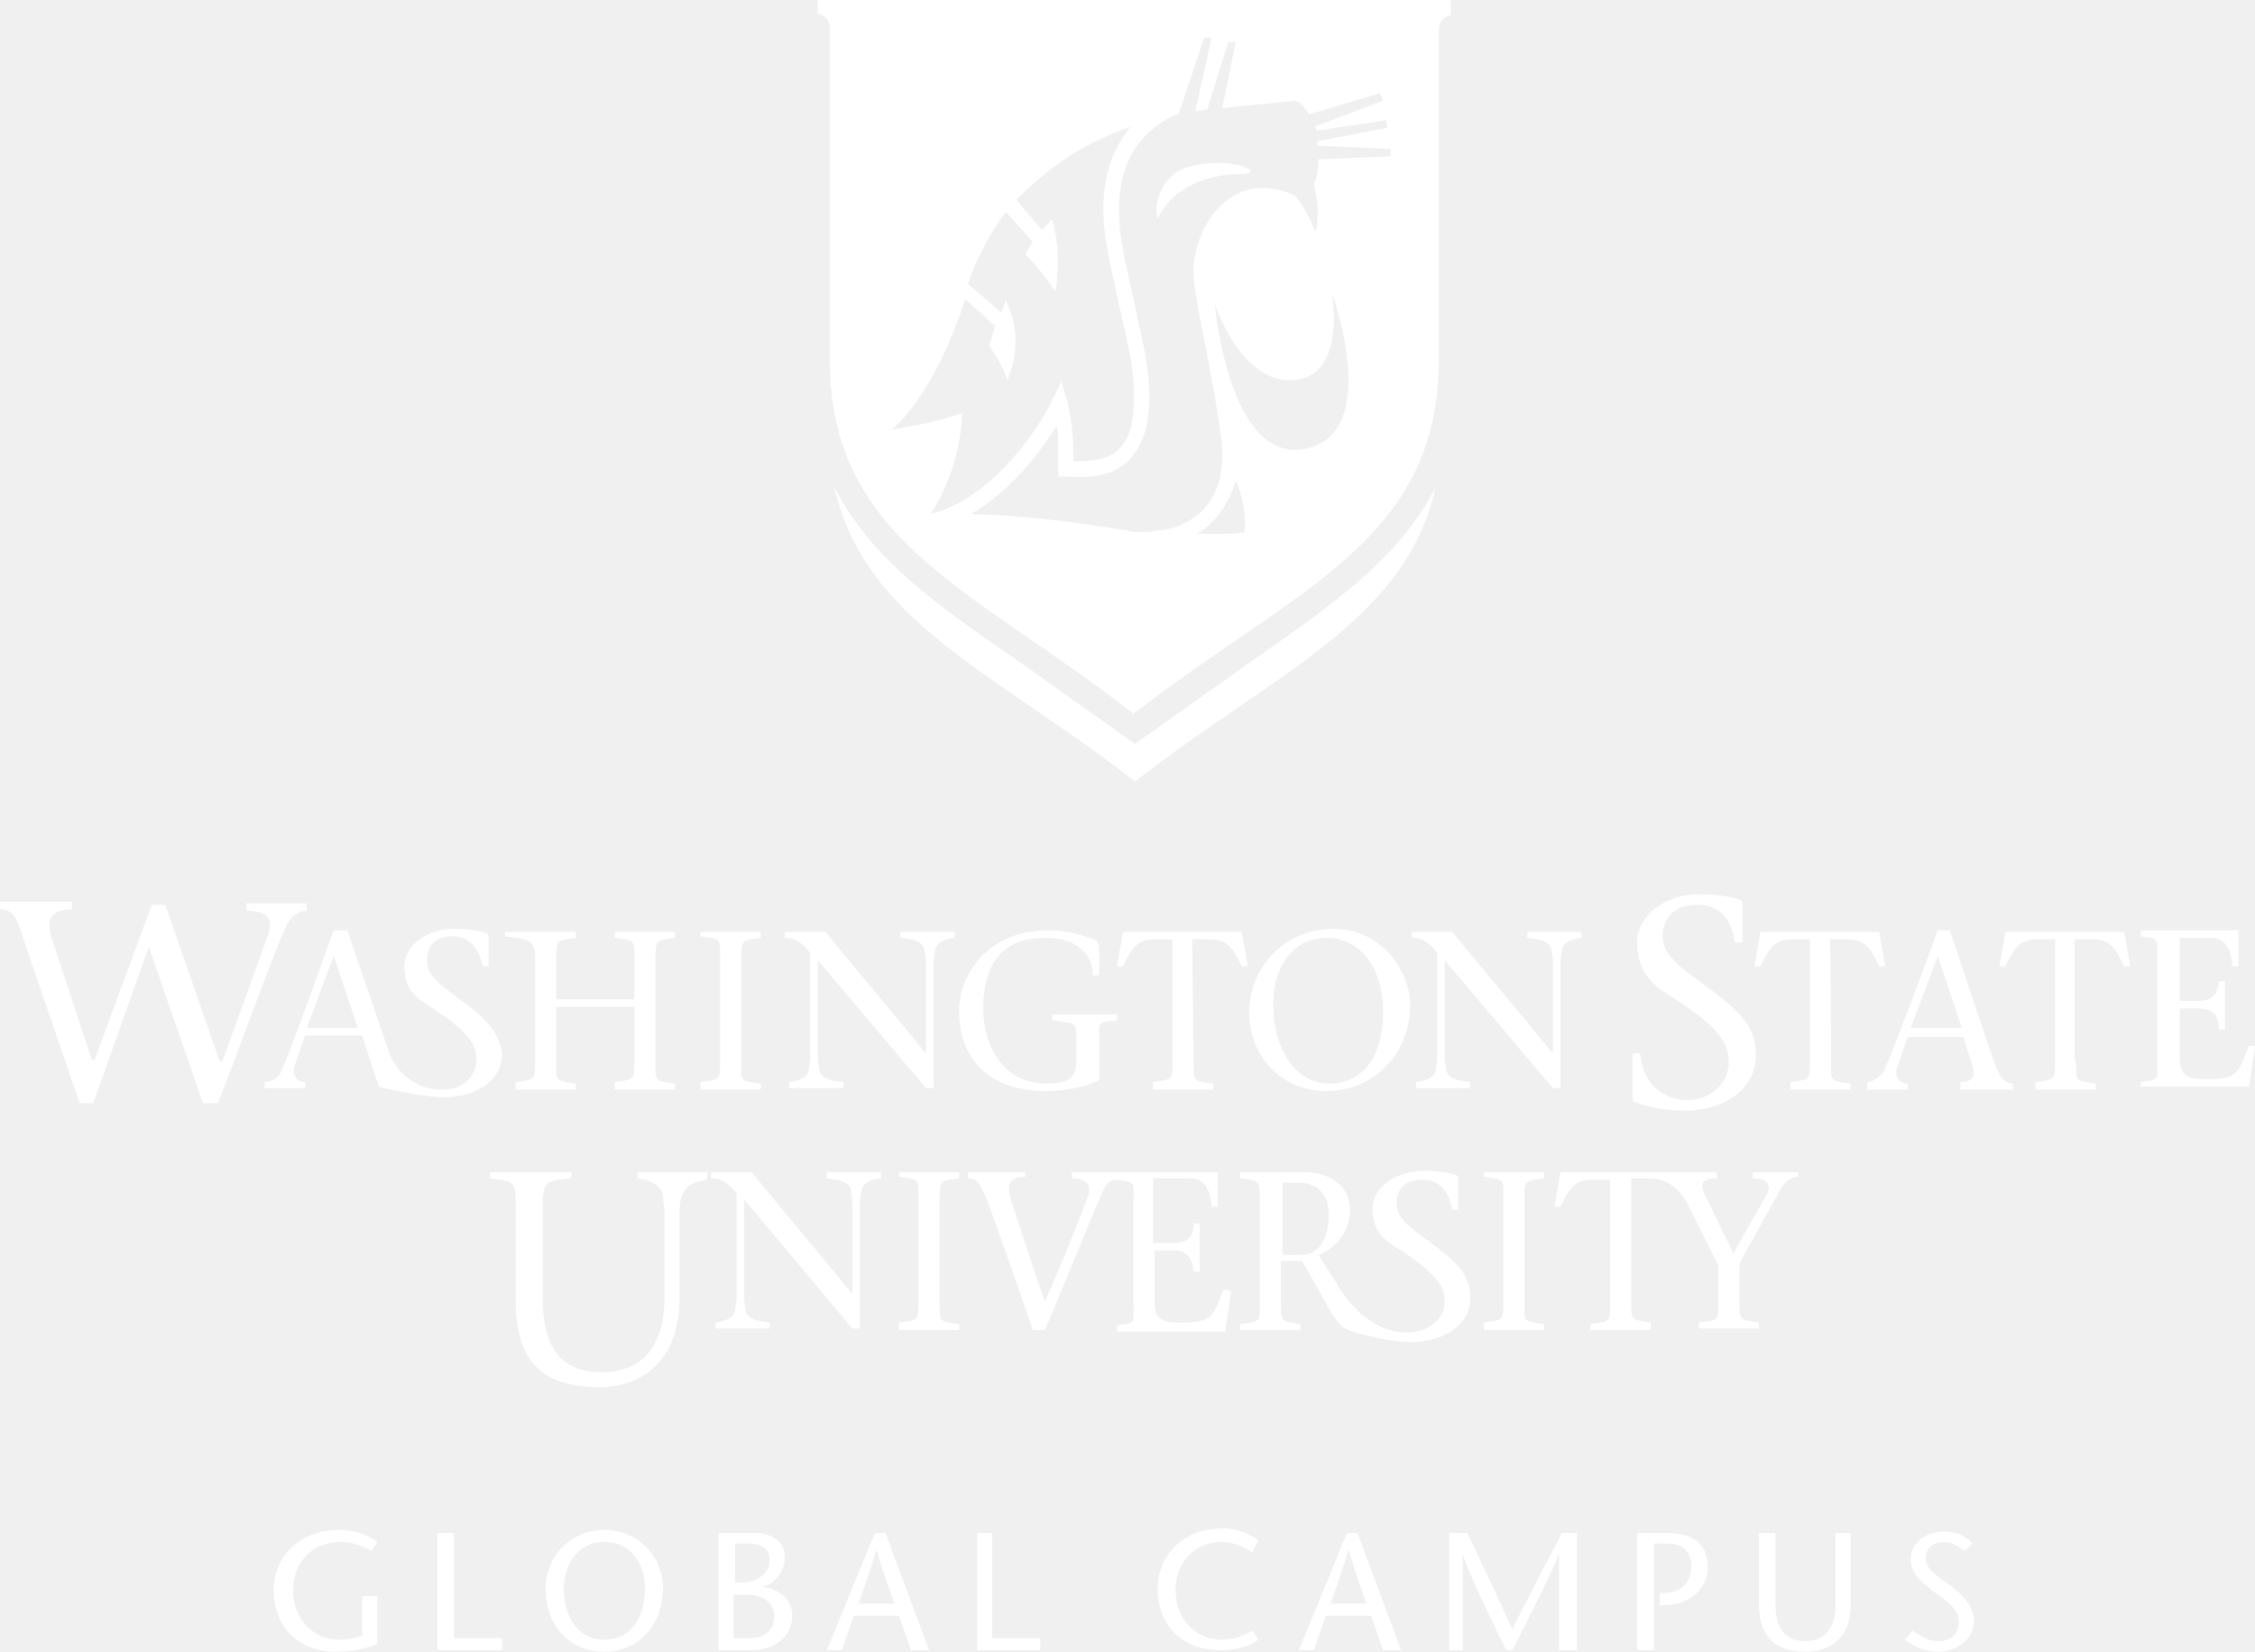
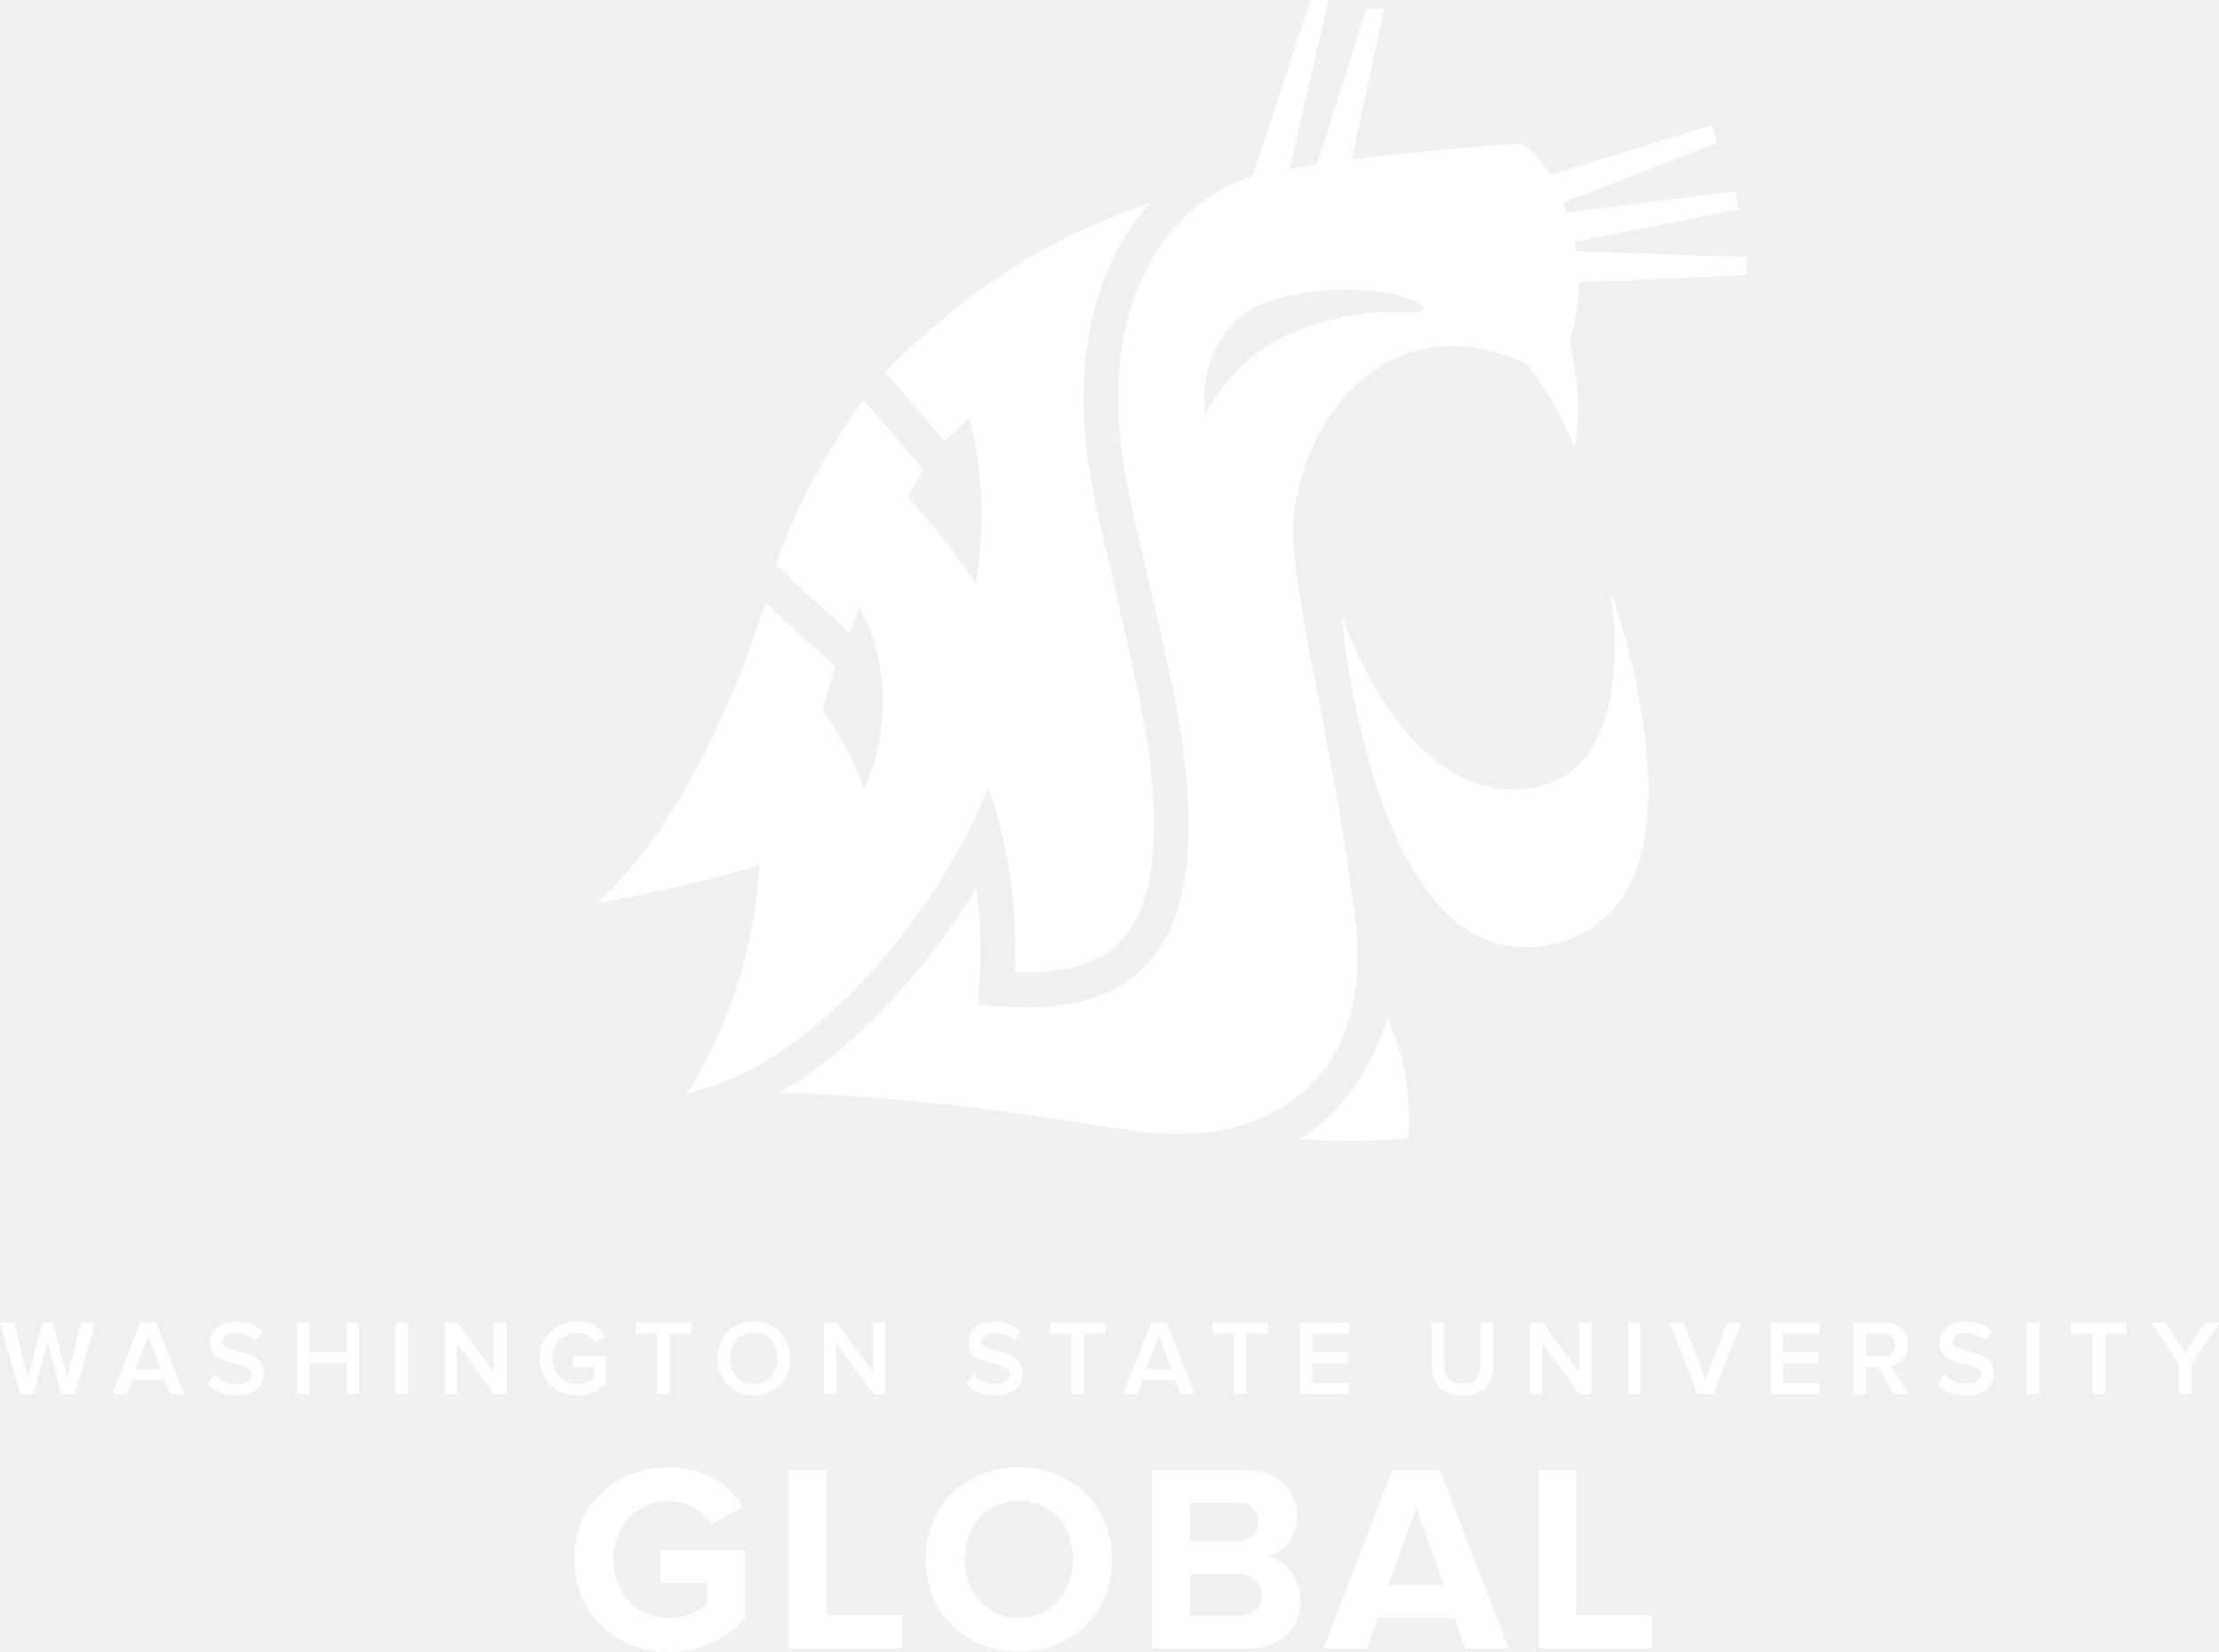
- <svg xmlns="http://www.w3.org/2000/svg" version="1.1" id="Layer_1" x="0px" y="0px" viewBox="0 0 150 109.9" enable-background="new 0 0 150 109.9" xml:space="preserve">
-   <text transform="matrix(1 0 0 1 10.4692 123.624)" fill="#5E6A71" font-family="'MyriadPro-Regular'" font-size="13" letter-spacing="1">GLOBAL</text>
-   <text transform="matrix(1 0 0 1 70.6982 123.624)" fill="#5E6A71" font-family="'MyriadPro-Regular'" font-size="13"> </text>
-   <text transform="matrix(1 0 0 1 75.4032 123.624)" fill="#5E6A71" font-family="'MyriadPro-Regular'" font-size="13" letter-spacing="1">CAMPUS </text>
-   <g>
-     <g>
-       <path fill="#FFFFFF" d="M95.6,83c-1.6-1.2-2.7-1.8-2.7-2.9c0-1.2,0.8-1.6,1.7-1.6c1.3,0,1.8,0.9,2,2h0.4v-2.1c0-0.1,0-0.1-0.1-0.2    c-0.6-0.2-1.5-0.3-2.2-0.3c-1.8,0-3.4,1.1-3.4,2.5c0,0.8,0.2,1.3,0.5,1.7h0c0,0,0,0,0,0c0.4,0.5,0.9,0.8,1.4,1.1    c2.4,1.6,2.9,2.4,2.9,3.4c0,2.3-4.2,3.5-7-0.9l-1.4-2.2c1.1-0.4,2.1-1.5,2.1-3c0-1.7-1.5-2.5-3-2.5h-4.3v0.4    c1.3,0.2,1.3,0.1,1.3,1.5v6.7c0,1.4,0.1,1.3-1.3,1.5v0.4h4v-0.4c-1.3-0.2-1.3-0.1-1.3-1.5v-2.7h1.4c1.8,3,2.2,4.3,3.1,4.6    c0.2,0.1,2.5,0.8,4.2,0.8c1.9,0,3.9-1,3.9-2.9C97.8,85.1,97.3,84.3,95.6,83z M86.5,83.5h-1.2v-4.8h1.1c1.1,0,2,0.6,2,2.2    C88.3,82.6,87.7,83.5,86.5,83.5z" />
-       <path fill="#FFFFFF" d="M56.7,88.4c0,0,0,0-7.2-8.6v6.6c0,0.3,0.1,0.6,0.1,0.8c0.1,0.5,0.6,0.7,1.6,0.8v0.4h-3.6V88    c0.7-0.1,1.2-0.3,1.3-0.8c0-0.2,0.1-0.5,0.1-0.8v-7c-0.4-0.5-0.9-1-1.7-1V78h2.7c2.2,2.7,4.5,5.4,6.7,8.1h0V80    c0-0.3-0.1-0.6-0.1-0.8c-0.1-0.5-0.6-0.7-1.6-0.8V78h3.6v0.4c-0.7,0.1-1.2,0.3-1.3,0.8c0,0.2-0.1,0.5-0.1,0.8v8.4H56.7z" />
-       <path fill="#FFFFFF" d="M62.5,86.6c0,1.4-0.1,1.3,1.3,1.5v0.4h-4V88c1.3-0.2,1.3-0.1,1.3-1.5v-6.7c0-1.4,0.1-1.3-1.3-1.5V78h4v0.4    c-1.3,0.2-1.3,0.1-1.3,1.5V86.6z" />
-       <path fill="#FFFFFF" d="M81.4,85.8c-0.7,1.6-0.6,2.2-2.7,2.2c-1.3,0-1.9-0.1-1.9-1.4v-3.4H78c1,0,1.3,0.5,1.4,1.4h0.4v-3.2h-0.4    c0,0.9-0.4,1.3-1.4,1.3h-1.3v-4.3h2.4c1.1,0,1.4,0.8,1.5,1.9h0.4V78h-6.8h-2.9v0.4c1,0,1.4,0.5,1,1.4c-0.9,2.3-1.8,4.6-2.8,6.8    c-0.8-2.3-1.6-4.8-2.2-6.6c-0.5-1.4,0.1-1.7,0.9-1.7V78h-3.8v0.4c0.7,0,0.9,0.5,1.5,2.1c0.9,2.5,1.9,5.4,2.8,8h0.8    c1.3-3,2.5-6.1,3.8-9.1c0.3-0.7,0.5-0.9,1-0.9c1.3,0.2,1.1,0.1,1.1,1.5v6.7c0,1.4,0.2,1.3-1.1,1.5v0.4h7.2l0.4-2.7L81.4,85.8    L81.4,85.8z" />
-       <path fill="#FFFFFF" d="M101.4,86.6c0,1.4-0.1,1.3,1.3,1.5v0.4h-4V88c1.3-0.2,1.3-0.1,1.3-1.5v-6.7c0-1.4,0.1-1.3-1.3-1.5V78h4    v0.4c-1.3,0.2-1.3,0.1-1.3,1.5V86.6z" />
-       <path fill="#FFFFFF" d="M116.6,78v0.4c0.9,0,1.4,0.4,0.8,1.3l-2.1,3.7l-1.8-3.7c-0.4-0.8-0.5-1.3,0.7-1.3V78h-2.5h-1h-6.9    l-0.4,2.3h0.4c0.5-1,0.8-1.8,2.1-1.8h1.2v8.1c0,1.4,0.1,1.3-1.3,1.5v0.4h4V88c-1.3-0.2-1.3-0.1-1.3-1.5v-8.1h1.2    c1.2,0,2,0.7,2.5,1.6l2.1,4.2v2.3c0,1.4,0.1,1.3-1.3,1.5v0.4h4V88c-1.3-0.2-1.3-0.1-1.3-1.5v-1.7c0-0.4,0-0.8,0.2-1.1l2.5-4.5    c0.4-0.7,0.8-0.9,1.2-0.9V78L116.6,78L116.6,78z" />
-       <path fill="#FFFFFF" d="M47.1,78l-4.7,0v0.4c0.9,0.1,1.6,0.5,1.7,1.2c0,0.3,0.1,0.7,0.1,1.1v5.6c0,3.2-1.4,5-4.2,5    c-3,0-3.9-2.1-3.9-4.9v-5.9c0-1.9,0.1-1.9,1.9-2.1V78h-5.4v0.4c1.8,0.2,1.7,0.3,1.7,2.1v6c0,3.6,1.3,5.8,5.6,5.8    c2.6,0,5.3-1.6,5.3-5.9v-5.6c0,0,0-0.1,0-0.1c0-1.7,0.7-2,1.8-2.2L47.1,78z" />
-     </g>
-     <g>
-       <path fill="#FFFFFF" d="M37,70.6c0,1.4-0.1,1.3,1.3,1.5v0.4h-4V72c1.3-0.2,1.3-0.1,1.3-1.5v-6.7c0-1.4-0.6-1.3-2-1.5V62h4.7v0.4    C37,62.6,37,62.5,37,63.9v2.6h5.2v-2.6c0-1.4,0.1-1.3-1.3-1.5V62h4v0.4c-1.3,0.2-1.3,0.1-1.3,1.5v6.7c0,1.4-0.1,1.3,1.3,1.5v0.4    h-4V72c1.3-0.2,1.3-0.1,1.3-1.5v-3.5H37V70.6z" />
-       <path fill="#FFFFFF" d="M49.3,70.6c0,1.4-0.1,1.3,1.3,1.5v0.4h-4V72c1.3-0.2,1.3-0.1,1.3-1.5v-6.7c0-1.4,0.1-1.3-1.3-1.5V62h4v0.4    c-1.3,0.2-1.3,0.1-1.3,1.5V70.6z" />
-       <path fill="#FFFFFF" d="M61.6,72.4c-2.4-2.8-4.8-5.7-7.2-8.5v6.5c0,0.3,0.1,0.6,0.1,0.8c0.1,0.5,0.6,0.7,1.6,0.8v0.4h-3.6V72    c0.7-0.1,1.2-0.3,1.3-0.8c0-0.2,0.1-0.5,0.1-0.8v-7c-0.4-0.5-0.9-1-1.7-1V62h2.7c2.2,2.7,4.5,5.4,6.7,8.1h0V64    c0-0.3-0.1-0.6-0.1-0.8c-0.1-0.5-0.6-0.7-1.6-0.8V62h3.6v0.4c-0.7,0.1-1.2,0.3-1.3,0.8c0,0.2-0.1,0.5-0.1,0.8v8.4H61.6z" />
-       <path fill="#FFFFFF" d="M63.8,67.2c0-2.3,1.9-5.3,5.9-5.3c1.4,0,2.1,0.3,2.8,0.5c0.4,0.1,0.6,0.3,0.6,0.6v1.9h-0.4    c0-1.2-0.8-2.5-3.2-2.5c-3.1,0-4.1,2.1-4.1,4.7c0,2.3,1.2,5,4.2,5c1.9,0,2-0.7,2-1.8v-0.9c0-1.4,0.1-1.3-1.6-1.5v-0.4h4.3v0.4    C73,68,73.1,68,73.1,69.3v2.6c-0.9,0.4-2.2,0.7-3.5,0.7C66.5,72.6,63.8,71.1,63.8,67.2z" />
-       <path fill="#FFFFFF" d="M79.4,70.6c0,1.4-0.1,1.3,1.3,1.5v0.4h-4V72c1.3-0.2,1.3-0.1,1.3-1.5v-8h-1.2c-1.3,0-1.6,0.8-2.1,1.8h-0.4    l0.4-2.3h7.9l0.4,2.3h-0.4c-0.5-1-0.8-1.8-2.1-1.8h-1.2L79.4,70.6L79.4,70.6z" />
-       <path fill="#FFFFFF" d="M83.1,67.4c0-3.2,2.5-5.6,5.6-5.6c3.2,0,5.1,2.8,5.1,5.1c0,3.1-2.3,5.7-5.6,5.7    C85.3,72.6,83.1,70.3,83.1,67.4z M92,67.4c0-3.5-1.9-5-3.7-5c-2.5,0-3.6,2.2-3.6,4.3c0,3.6,1.8,5.4,3.7,5.4    C91.3,72.1,92,69.3,92,67.4z" />
-       <path fill="#FFFFFF" d="M103.3,72.4c-2.4-2.8-4.8-5.7-7.2-8.5v6.5c0,0.3,0.1,0.6,0.1,0.8c0.1,0.5,0.6,0.7,1.6,0.8v0.4h-3.6V72    c0.7-0.1,1.2-0.3,1.3-0.8c0-0.2,0.1-0.5,0.1-0.8v-7c-0.4-0.5-0.9-1-1.7-1V62h2.7c2.2,2.7,4.5,5.4,6.7,8.1h0V64    c0-0.3-0.1-0.6-0.1-0.8c-0.1-0.5-0.6-0.7-1.6-0.8V62h3.6v0.4c-0.7,0.1-1.2,0.3-1.3,0.8c0,0.2-0.1,0.5-0.1,0.8v8.4H103.3z" />
-       <path fill="#FFFFFF" d="M20.4,60.1L20.4,60.1l-4,0v0.5c1.5,0,1.8,0.6,1.4,1.7l-3,8.3h-0.2L11,60.2h-0.9L6.3,70.5H6.1l-2.7-8.2    C3,61,3.6,60.5,4.8,60.5V60H0v0.5c1,0,1.2,0.8,1.8,2.7l3.5,10.2h0.9L9.9,63l3.6,10.4h1c1.6-4.1,3.8-10.3,4.6-11.9    c0.3-0.6,0.8-0.9,1.3-0.9L20.4,60.1L20.4,60.1L20.4,60.1z" />
-       <path fill="#FFFFFF" d="M31,66.8c-1.6-1.2-2.6-1.8-2.6-2.9c0-1.2,0.8-1.6,1.7-1.6c1.2,0,1.8,0.9,2,2h0.4v-2c0-0.1,0-0.1-0.1-0.2    c-0.6-0.2-1.5-0.3-2.2-0.3c-1.8,0-3.3,1.1-3.3,2.5c0,0.8,0.2,1.3,0.5,1.7h0c0,0,0,0,0,0c0.4,0.5,0.9,0.8,1.4,1.1    c2.3,1.5,2.9,2.4,2.9,3.4c0,0.9-0.7,1.9-2,2c-1.3,0.1-3-0.5-3.8-2.4c-0.6-1.8-1.9-5.6-2.8-8.2h-0.9c-1.2,3.3-2.9,8.1-3.5,9.4    c-0.2,0.5-0.7,0.7-1.1,0.7v0.4h0.6h2.1V72c-0.6,0-0.9-0.5-0.7-1.1l0.7-2h3.8l0.6,1.9l0.5,1.5c0,0,2.6,0.7,4.4,0.7    c1.9,0,3.8-1,3.8-2.9C33.2,68.9,32.7,68.1,31,66.8z M20.4,68.4l1.8-4.8h0l1.6,4.8H20.4z" />
-     </g>
-     <g>
-       <path fill="#FFFFFF" d="M115.4,62.7c-0.2-1.4-0.9-2.5-2.5-2.5c-1.2,0-2.3,0.6-2.3,2.1c0,1.4,1.4,2.2,3.4,3.7    c2.1,1.6,2.8,2.6,2.8,4.2c0,2.4-2.3,3.7-4.7,3.7c-1.3,0-2.4-0.2-3.4-0.6c-0.1,0-0.1-0.1-0.1-0.3v-2.9h0.5c0.2,2.2,1.7,3.1,3.2,3.1    c1.4,0,2.7-1.1,2.7-2.5c0-1.3-0.7-2.4-3.7-4.3c-1.1-0.7-2.4-1.5-2.4-3.7c0-1.8,1.9-3.2,4.1-3.2c0.9,0,2,0.1,2.8,0.4    c0.1,0,0.1,0.1,0.1,0.2v2.6L115.4,62.7L115.4,62.7z" />
-       <path fill="#FFFFFF" d="M121.8,70.6c0,1.4-0.1,1.3,1.3,1.5v0.4h-4V72c1.3-0.2,1.3-0.1,1.3-1.5v-8h-1.2c-1.3,0-1.6,0.8-2.1,1.8    h-0.4l0.4-2.3h7.9l0.4,2.3H125c-0.5-1-0.8-1.8-2.1-1.8h-1.2C121.8,62.5,121.8,70.6,121.8,70.6z" />
-       <path fill="#FFFFFF" d="M126.9,69l-0.7,2c-0.2,0.6,0.1,1.1,0.7,1.1v0.4h-2.7V72c0.4,0,0.8-0.3,1.1-0.7c0.6-1.3,2.4-6.1,3.6-9.4    h0.8c1,3,2.5,7.5,3,8.9c0.3,0.8,0.6,1.3,1.2,1.3v0.4h-3.5V72c0.9,0,1-0.5,0.8-1.1l-0.6-1.9H126.9z M130.5,68.4l-1.6-4.8h0    l-1.8,4.8H130.5z" />
-       <path fill="#FFFFFF" d="M138.1,70.6c0,1.4-0.1,1.3,1.3,1.5v0.4h-4V72c1.3-0.2,1.3-0.1,1.3-1.5v-8h-1.2c-1.3,0-1.6,0.8-2.1,1.8H133    l0.4-2.3h7.9l0.4,2.3h-0.4c-0.5-1-0.8-1.8-2.1-1.8h-1.2V70.6z" />
-       <path fill="#FFFFFF" d="M142.4,72c1.3-0.2,1.1-0.1,1.1-1.5v-6.7c0-1.4,0.2-1.3-1.1-1.5v-0.4h6.5v2.4h-0.4    c-0.1-1.1-0.4-1.9-1.5-1.9h-2v4.2h1.2c0.9,0,1.3-0.4,1.4-1.3h0.4v3.2h-0.4c0-0.9-0.4-1.4-1.4-1.4H145v3.3c0,1.3,0.6,1.4,1.9,1.4    c2.1,0,2-0.6,2.7-2.2h0.4l-0.4,2.7h-7.2L142.4,72L142.4,72z" />
-     </g>
-   </g>
-   <path fill="#FFFFFF" d="M83.1,44.1l-7.6,5.4l-7.6-5.4c-5.4-3.7-10-6.9-12.4-11.7c2,9,10.8,12.4,20,19.6c9.2-7.2,18-10.6,20-19.6  C93.1,37.2,88.4,40.4,83.1,44.1z" />
-   <g>
-     <path fill="#FFFFFF" d="M83,11.2c-1.2-0.6-3.9-0.4-4.8,0.3c-1.5,1.1-1.3,2.9-1.2,3c0.3-0.5,0.8-1.3,1.6-1.8c1-0.7,2.6-1.2,4.2-1.1   C83.1,11.5,83.4,11.4,83,11.2z" />
-     <path fill="#FFFFFF" d="M54.4,0v0.9c0.6,0.2,0.8,0.4,0.8,1.2V24c0,12.1,9.8,15.3,20.2,23.5C85.9,39.3,95.7,36.1,95.7,24V2   c0.1-0.7,0.3-0.8,0.8-1V0H54.4z M61.9,34.2C64,31,64,27.5,64,27.5c-1.7,0.6-4.7,1.1-4.7,1.1s2.8-2.1,4.9-8.7l2,1.8L65.8,23   c0,0,1,1.4,1.2,2.3c0,0,1.3-2.6-0.1-5.3l-0.3,0.8l-0.8-0.7l-1.4-1.2c0,0,0.6-2.2,2.5-4.8l0.2,0.2l1.6,1.8l-0.5,0.8   c0,0,1.1,1.1,2,2.5c0,0,0.5-2.3-0.2-4.8l-0.7,0.7l-1.7-2c2.5-2.5,4.8-3.9,7.7-4.9C75.1,8.5,75,8.7,74.8,9c-1,1.4-1.9,3.8-1.1,7.8   c0.1,0.6,0.3,1.5,0.5,2.4c0.4,1.8,0.9,3.9,1.1,5.2c0.3,2.7,0.1,4.5-0.8,5.4c-0.6,0.7-1.6,0.9-3.1,0.9c0-0.2,0-0.4,0-0.6   c0-1.9-0.4-3.3-0.4-3.4l-0.4-1.3l-0.6,1.2C69.2,28.4,66,33.2,61.9,34.2C61.9,34.2,61.9,34.2,61.9,34.2z M82.8,35.4   c-0.7,0.2-3.2,0.1-3.2,0.1s1.7-0.7,2.6-3.5C83,33.7,82.8,35.4,82.8,35.4z M86.6,29.9c-4.9,0.7-5.8-9.7-5.8-9.7s1.7,5.3,5.2,5.1   c3.6-0.2,2.6-5.8,2.6-5.8S92.1,29.1,86.6,29.9z M92.5,10.4l-4.8,0.2c0,0.6-0.1,1.2-0.3,1.7c0.5,2,0.1,3.1,0.1,3.1   c-0.8-1.9-1.4-2.4-1.4-2.4c-4.4-2-6.9,2.5-6.7,5.4c0.2,2.4,1.1,5.5,1.8,10.5c0.6,4.2-1.5,6-4,6.4c-0.1,0-0.1,0-0.2,0c0,0,0,0,0,0   c-0.4,0.1-0.8,0.1-1.3,0.1c0,0,0,0,0,0c0,0-0.1,0-0.1,0c-0.2,0-0.4,0-0.6-0.1c-1.9-0.3-6.1-1-10.4-1.1c2.6-1.5,4.6-4.1,5.7-5.9   c0.1,0.5,0.1,1.1,0.1,1.8c0,0.3,0,0.7,0,1.1l0,0.5l0.5,0c2,0.2,3.4-0.2,4.3-1.2c1.1-1.2,1.5-3.2,1.1-6.2c-0.2-1.3-0.7-3.4-1.1-5.3   c-0.2-0.9-0.4-1.8-0.5-2.4c-0.7-3.6,0.1-5.8,1-7c0.7-0.9,1.6-1.6,2.6-2c0,0,0,0,0.1,0l1.7-5.1h0.5l-1.1,4.9c0.3,0,0.5-0.1,0.8-0.1   l1.4-4.5h0.5l-0.9,4.4c1.5-0.2,3.1-0.3,4.9-0.5c0.3,0.1,0.6,0.5,0.9,0.9l4.7-1.4l0.2,0.5l-4.5,1.7c0,0.1,0.1,0.2,0.1,0.3L92.2,8   l0.1,0.5l-4.7,0.9c0,0.1,0,0.2,0,0.3l4.9,0.2L92.5,10.4z" />
-   </g>
-   <g>
-     <path fill="#FFFFFF" d="M25.1,106.2v3.2c-0.8,0.3-1.7,0.5-2.7,0.5c-2.8,0-4.2-1.9-4.2-4.1c0-2,1.5-4,4.4-4c1.1,0,2,0.4,2.5,0.8   l-0.4,0.6c-0.5-0.3-1.2-0.6-2-0.6c-2,0-3.2,1.4-3.2,3.2c0,2,1.4,3.3,3,3.3c0.7,0,1.1-0.1,1.6-0.3v-2.6L25.1,106.2L25.1,106.2z" />
-     <path fill="#FFFFFF" d="M29.1,102h1.1v7h3.2v0.8h-4.3V102z" />
-     <path fill="#FFFFFF" d="M36.3,105.7c0-2.2,1.7-3.9,3.9-3.9s3.9,1.7,3.9,3.9c0,2.3-1.5,4.2-3.9,4.2S36.3,108.1,36.3,105.7z    M42.9,105.7c0-1.5-0.8-3.1-2.7-3.1s-2.7,1.7-2.7,3.1c0,1.5,0.7,3.4,2.7,3.4C42.2,109.1,42.9,107.3,42.9,105.7z" />
-     <path fill="#FFFFFF" d="M47.8,109.8V102h2.4c1.2,0,2,0.6,2,1.6c0,1.3-1,1.9-1.6,2v0c1,0,2.1,0.7,2.1,1.9c0,1.3-1.1,2.3-2.7,2.3   L47.8,109.8L47.8,109.8z M48.9,105.3h0.5c0.9,0,1.8-0.6,1.8-1.5c0-0.7-0.5-1.1-1.4-1.1h-0.9V105.3z M48.9,109h1   c0.9,0,1.6-0.5,1.6-1.4c0-1.1-0.9-1.5-1.8-1.5h-0.9V109z" />
-     <path fill="#FFFFFF" d="M58.9,102l2.9,7.8h-1.2l-0.8-2.3h-3l-0.8,2.3h-1l3.2-7.8H58.9z M59.5,106.7c-0.4-1.1-0.8-2.2-1.2-3.6h0   c-0.4,1.4-0.8,2.5-1.2,3.6H59.5z" />
-     <path fill="#FFFFFF" d="M65,102H66v7h3.2v0.8H65L65,102L65,102z" />
-     <path fill="#FFFFFF" d="M83.3,103.3c-0.4-0.3-1.2-0.7-2-0.7c-1.9,0-3.1,1.4-3.1,3.2c0,2,1.4,3.3,3.1,3.3c0.8,0,1.5-0.3,2-0.6   l0.4,0.6c-0.5,0.4-1.4,0.7-2.5,0.7c-2.8,0-4.2-1.9-4.2-4.1c0-2,1.5-4,4.3-4c1.1,0,1.9,0.4,2.4,0.8L83.3,103.3z" />
-     <path fill="#FFFFFF" d="M90.3,102l2.9,7.8H92l-0.8-2.3h-3l-0.8,2.3h-1l3.2-7.8H90.3z M90.9,106.7c-0.4-1.1-0.8-2.2-1.2-3.6h0   c-0.4,1.4-0.8,2.5-1.2,3.6H90.9z" />
-     <path fill="#FFFFFF" d="M104.8,109.8h-1.1v-6.4h0c-0.3,0.9-2.1,4.4-3.1,6.4h-0.4c-1-2-2.6-5.3-2.9-6.4h0v6.4h-0.9V102h1.2   c1,2.1,2,4.2,3,6.4c1.1-2.2,2.2-4.3,3.3-6.4h1V109.8z" />
-     <path fill="#FFFFFF" d="M110,109.8h-1.1V102h2c1.7,0,2.7,0.7,2.7,2.3c0,1.3-1.1,2.5-2.9,2.5h-0.3V106l0.4,0c1-0.1,1.7-0.6,1.7-1.8   c0-0.9-0.5-1.5-1.6-1.5H110L110,109.8L110,109.8z" />
-     <path fill="#FFFFFF" d="M118.1,102v4.7c0,1.6,0.6,2.5,2,2.5c1.5,0,2-1.2,2-2.3V102h1v4.9c0,1.8-1.1,3-3,3c-2.2,0-3.1-1.2-3.1-3.2   V102L118.1,102L118.1,102z" />
-     <path fill="#FFFFFF" d="M130.7,103.2c-0.4-0.3-0.9-0.6-1.4-0.6c-0.8,0-1.2,0.5-1.2,1.1c0,0.6,0.5,1,1.5,1.7   c1.1,0.8,1.7,1.5,1.7,2.5c0,1.2-1.2,2-2.4,2c-0.7,0-1.6-0.3-2.2-0.8l0.5-0.6c0.5,0.3,1,0.7,1.7,0.7c0.8,0,1.4-0.4,1.4-1.3   c0-1-1.2-1.6-1.8-2.1c-0.6-0.5-1.4-1-1.4-2.1c0-1,1-1.8,2.2-1.8c0.8,0,1.5,0.3,1.9,0.8L130.7,103.2z" />
+ <svg xmlns="http://www.w3.org/2000/svg" xml:space="preserve" viewBox="0 0 332.36 247.387">
+   <g fill="#fff">
+     <path d="M194.327 170.663s8.713-3.72 13.489-18.128c4.208 8.78 3.108 17.808 3.108 17.808-3.857.865-16.597.32-16.597.32M241.135 88.261s5.315 28.96-13.512 29.95c-18.163.946-26.717-26.367-26.717-26.367s4.391 53.376 29.855 49.86c28.668-3.953 10.375-53.443 10.375-53.443M102.844 163.773c.015-.008.029-.008.029-.008 21.229-4.833 37.5-29.607 42.268-39.552l3.036-6.297 1.827 6.741c.088.364 2.068 7.804 2.068 17.618 0 1.092-.029 2.206-.088 3.333 7.324.278 12.551-1.208 15.805-4.586 4.667-4.819 6.064-13.955 4.332-27.919-.86-6.683-3.327-17.312-5.519-26.695-1.121-4.797-2.177-9.333-2.817-12.544-4.091-20.515.991-33.255 5.969-40.324.793-1.113 1.645-2.169 2.549-3.159-14.699 4.935-27.017 12.623-39.728 25.319l8.94 10.367 3.655-3.421c3.465 12.879.975 24.737.975 24.737-4.701-7.163-10.249-12.972-10.249-12.972l2.424-4.077-8.059-9.361-.932-1.048c-9.908 13.605-13.111 24.736-13.111 24.736l7.025 6.436 4.091 3.705 1.375-3.945c7.565 14.145.656 27.365.656 27.365-1.237-4.819-6.217-11.946-6.217-11.946l1.965-6.487-10.461-9.464c-10.876 33.976-25.407 44.983-25.407 44.983s15.717-2.831 24.475-5.773c0 0-.24 17.909-10.876 34.238" />
+     <path d="M188.785 52.487c5.067-3.552 13.687-6.281 21.773-5.664 2.045.153 3.779-.385 1.573-1.549-6.049-3.189-20.152-2.104-25.139 1.295-7.985 5.445-6.632 15.151-6.449 15.383 1.595-2.781 4.295-6.704 8.241-9.464m72.769-11.291-25.116 1.063c.016 2.956-.377 5.955-1.339 8.787 2.344 10.251.713 15.812.713 15.812-4.2-9.776-7.396-12.492-7.396-12.492-23.071-10.243-36.029 12.921-34.639 27.868 1.129 12.281 5.591 28.58 9.064 54.156 2.927 21.519-7.972 30.823-20.508 32.955-.269.037-.545.088-.823.147-.073 0-.131 0-.197.015-2.037.262-4.192.37-6.471.32-.073-.021-.168-.021-.241-.021-.253 0-.495-.036-.748-.036-.977-.059-1.937-.16-2.891-.277-9.756-1.347-31.596-5.315-54.156-5.861 13.272-7.744 23.652-21.161 29.447-30.662.335 2.636.605 5.846.605 9.384 0 1.763-.059 3.619-.241 5.512l-.217 2.591 2.599.219c10.381.903 17.741-1.078 22.553-6.035 5.881-6.129 7.695-16.344 5.7-32.185-.859-6.944-3.385-17.72-5.591-27.22-1.1-4.753-2.14-9.267-2.775-12.383-3.733-18.717.729-30.081 5.133-36.313 3.429-4.877 8.181-8.459 13.396-10.176.087-.016.173-.037.268-.052l8.576-26.309h2.693l-5.759 25.283c1.332-.232 2.687-.443 4.055-.655l7.404-23.311h2.664l-4.847 22.576c7.665-.984 15.979-1.748 25.195-2.425 1.492.597 3.109 2.323 4.528 4.725l24.169-7.433.896 2.607-23.107 8.961c.183.473.364.968.509 1.471l25.261-3.137.423 2.708-24.512 4.892c.087.459.16.917.241 1.376l25.495.823-.016 2.737M9.195 208.764l-2.078-7.867-2.064 7.867H3.055L0 198.099h2.095l2.079 8.219 2.207-8.219h1.487l2.207 8.219 2.063-8.219H14.233l-3.039 10.665h-1.999M22.206 199.985l-1.919 5.084h3.838zm3.23 8.779-.783-2.046H19.759l-.784 2.046h-2.126l4.189-10.665H23.372l4.19 10.665h-2.127M31.089 207.261l1.039-1.439c.736.783 1.886 1.469 3.374 1.469 1.535 0 2.143-.751 2.143-1.453 0-2.24-6.22-.848-6.22-4.781 0-1.76 1.551-3.119 3.885-3.119 1.663 0 3.006.527 3.997 1.486L38.236 200.816c-.831-.831-1.967-1.215-3.087-1.215-1.103 0-1.807.527-1.807 1.327 0 1.983 6.205.752 6.205 4.735 0 1.775-1.247 3.293-4.125 3.293-1.968 0-3.391-.687-4.333-1.695M51.899 208.764v-4.653H46.352v4.653h-1.871V198.099h1.871v4.364h5.548v-4.364H53.771v10.665h-1.871M59.247 208.764V198.099h1.871v10.665h-1.871M74.027 208.764l-5.565-7.612v7.612h-1.871V198.099h1.919l5.453 7.404v-7.404h1.871v10.665h-1.808M80.832 203.44c0-3.343 2.51-5.517 5.597-5.517 2.079 0 3.439.991 4.302 2.223l-1.535.864c-.56-.799-1.568-1.424-2.767-1.424-2.111 0-3.677 1.615-3.677 3.855 0 2.238 1.566 3.87 3.677 3.87 1.087 0 2.046-.513 2.527-.96v-1.663h-3.182v-1.647h5.053v3.997c-1.056 1.167-2.543 1.935-4.398 1.935-3.087 0-5.597-2.191-5.597-5.532M98.445 208.764v-9.018h-3.229v-1.647h8.331v1.647h-3.231v9.018h-1.871M116.443 203.44c0-2.208-1.392-3.855-3.534-3.855-2.159 0-3.534 1.647-3.534 3.855 0 2.19 1.375 3.852 3.534 3.852 2.142 0 3.534-1.663 3.534-3.852zm-8.987 0c0-3.182 2.254-5.517 5.453-5.517 3.198 0 5.453 2.335 5.453 5.517 0 3.182-2.255 5.516-5.453 5.516-3.199 0-5.453-2.334-5.453-5.516M130.811 208.764l-5.565-7.612v7.612h-1.871V198.099h1.919l5.453 7.404v-7.404h1.871v10.665h-1.807M144.72 207.261l1.039-1.439c.736.783 1.887 1.469 3.375 1.469 1.535 0 2.143-.751 2.143-1.453 0-2.24-6.22-.848-6.22-4.781 0-1.76 1.551-3.119 3.885-3.119 1.663 0 3.007.527 3.997 1.486l-1.072 1.391c-.831-.831-1.965-1.215-3.085-1.215-1.103 0-1.808.527-1.808 1.327 0 1.983 6.205.752 6.205 4.735 0 1.775-1.248 3.293-4.125 3.293-1.968 0-3.391-.687-4.333-1.695M160.493 208.764v-9.018h-3.231v-1.647h8.332v1.647h-3.231v9.018h-1.871M173.581 199.985l-1.92 5.084h3.839zm3.229 8.779-.783-2.046h-4.893l-.784 2.046h-2.127l4.191-10.665h2.335l4.188 10.665h-2.127M184.813 208.764v-9.018h-3.229v-1.647h8.332v1.647h-3.231v9.018h-1.872M194.703 208.764V198.099h7.309v1.647h-5.437v2.765h5.325v1.648h-5.325v2.959h5.437v1.646h-7.309M214.447 204.559v-6.46h1.887v6.396c0 1.695.944 2.797 2.735 2.797 1.776 0 2.719-1.103 2.719-2.797v-6.396h1.887v6.444c0 2.654-1.519 4.413-4.605 4.413-3.101 0-4.621-1.776-4.621-4.397M236.585 208.764l-5.563-7.612v7.612h-1.872V198.099h1.919l5.453 7.404v-7.404h1.871v10.665h-1.808M243.871 208.764V198.099h1.872v10.665h-1.872M254.285 208.764l-4.191-10.665h2.127l3.231 8.635 3.231-8.635h2.125l-4.188 10.665h-2.335M265.183 208.764V198.099h7.307v1.647h-5.436v2.765h5.324v1.648h-5.324v2.959h5.436v1.646h-7.307M283.867 201.44c0-1.024-.768-1.694-1.823-1.694h-2.559v3.389h2.559c1.055 0 1.823-.672 1.823-1.695zm-.16 7.324-2.367-3.981h-1.855v3.981h-1.871V198.099h4.685c2.111 0 3.485 1.374 3.485 3.341 0 1.903-1.248 2.927-2.527 3.135l2.607 4.189h-2.159M290.175 207.261l1.039-1.439c.736.783 1.888 1.469 3.375 1.469 1.536 0 2.143-.751 2.143-1.453 0-2.24-6.22-.848-6.22-4.781 0-1.76 1.551-3.119 3.885-3.119 1.664 0 3.007.527 3.999 1.486l-1.072 1.391c-.832-.831-1.967-1.215-3.085-1.215-1.104 0-1.808.527-1.808 1.327 0 1.983 6.205.752 6.205 4.735 0 1.775-1.248 3.293-4.127 3.293-1.967 0-3.389-.687-4.333-1.695M303.567 208.764V198.099h1.871v10.665h-1.871M313.452 208.764v-9.018h-3.229v-1.647h8.331v1.647h-3.231v9.018h-1.871M326.363 208.764v-4.429l-4.14-6.236h2.141l2.943 4.573 2.911-4.573h2.144l-4.127 6.236v4.429h-1.872M86.037 233.548c0-8.44 6.4-13.8 14.199-13.8 5.56 0 9.04 2.8 11.04 5.96l-4.72 2.56c-1.2-1.88-3.48-3.481-6.32-3.481-4.84 0-8.359 3.721-8.359 8.761 0 5.039 3.52 8.758 8.359 8.758 2.36 0 4.599-1.04 5.68-2.04v-3.2h-7.04v-4.959h12.719v10.239c-2.719 3.04-6.52 5.04-11.359 5.04-7.799 0-14.199-5.439-14.199-13.839M118.117 246.867v-26.679h5.68v21.679h11.279v5h-16.959M160.716 233.548c0-5-3.2-8.761-8.12-8.761-4.92 0-8.079 3.761-8.079 8.761 0 4.96 3.159 8.758 8.079 8.758s8.12-3.798 8.12-8.758zm-22.039 0c0-8.04 5.879-13.8 13.919-13.8 8.08 0 13.96 5.76 13.96 13.8 0 8.039-5.88 13.798-13.96 13.798-8.04 0-13.919-5.76-13.919-13.798M188.997 238.867c0-1.68-1.2-3.12-3.44-3.12h-7.32v6.202h7.32c2.16 0 3.44-1.161 3.44-3.081zm-.521-10.879c0-1.68-1.199-2.92-3.119-2.92h-7.12v5.8h7.12c1.92 0 3.119-1.2 3.119-2.88zm-15.919 18.879v-26.679h14.039c5.081 0 7.68 3.24 7.68 6.8 0 3.358-2.08 5.598-4.599 6.12 2.84.44 5.12 3.198 5.12 6.56 0 4-2.68 7.199-7.761 7.199H172.557M212.117 225.868l-4.16 11.479h8.319zm7.359 20.999-1.64-4.52h-11.439l-1.68 4.52h-6.48l10.32-26.679h7.12l10.279 26.679h-6.48M230.437 246.867v-26.679h5.68v21.679h11.279v5h-16.959" />
  </g>
</svg>
